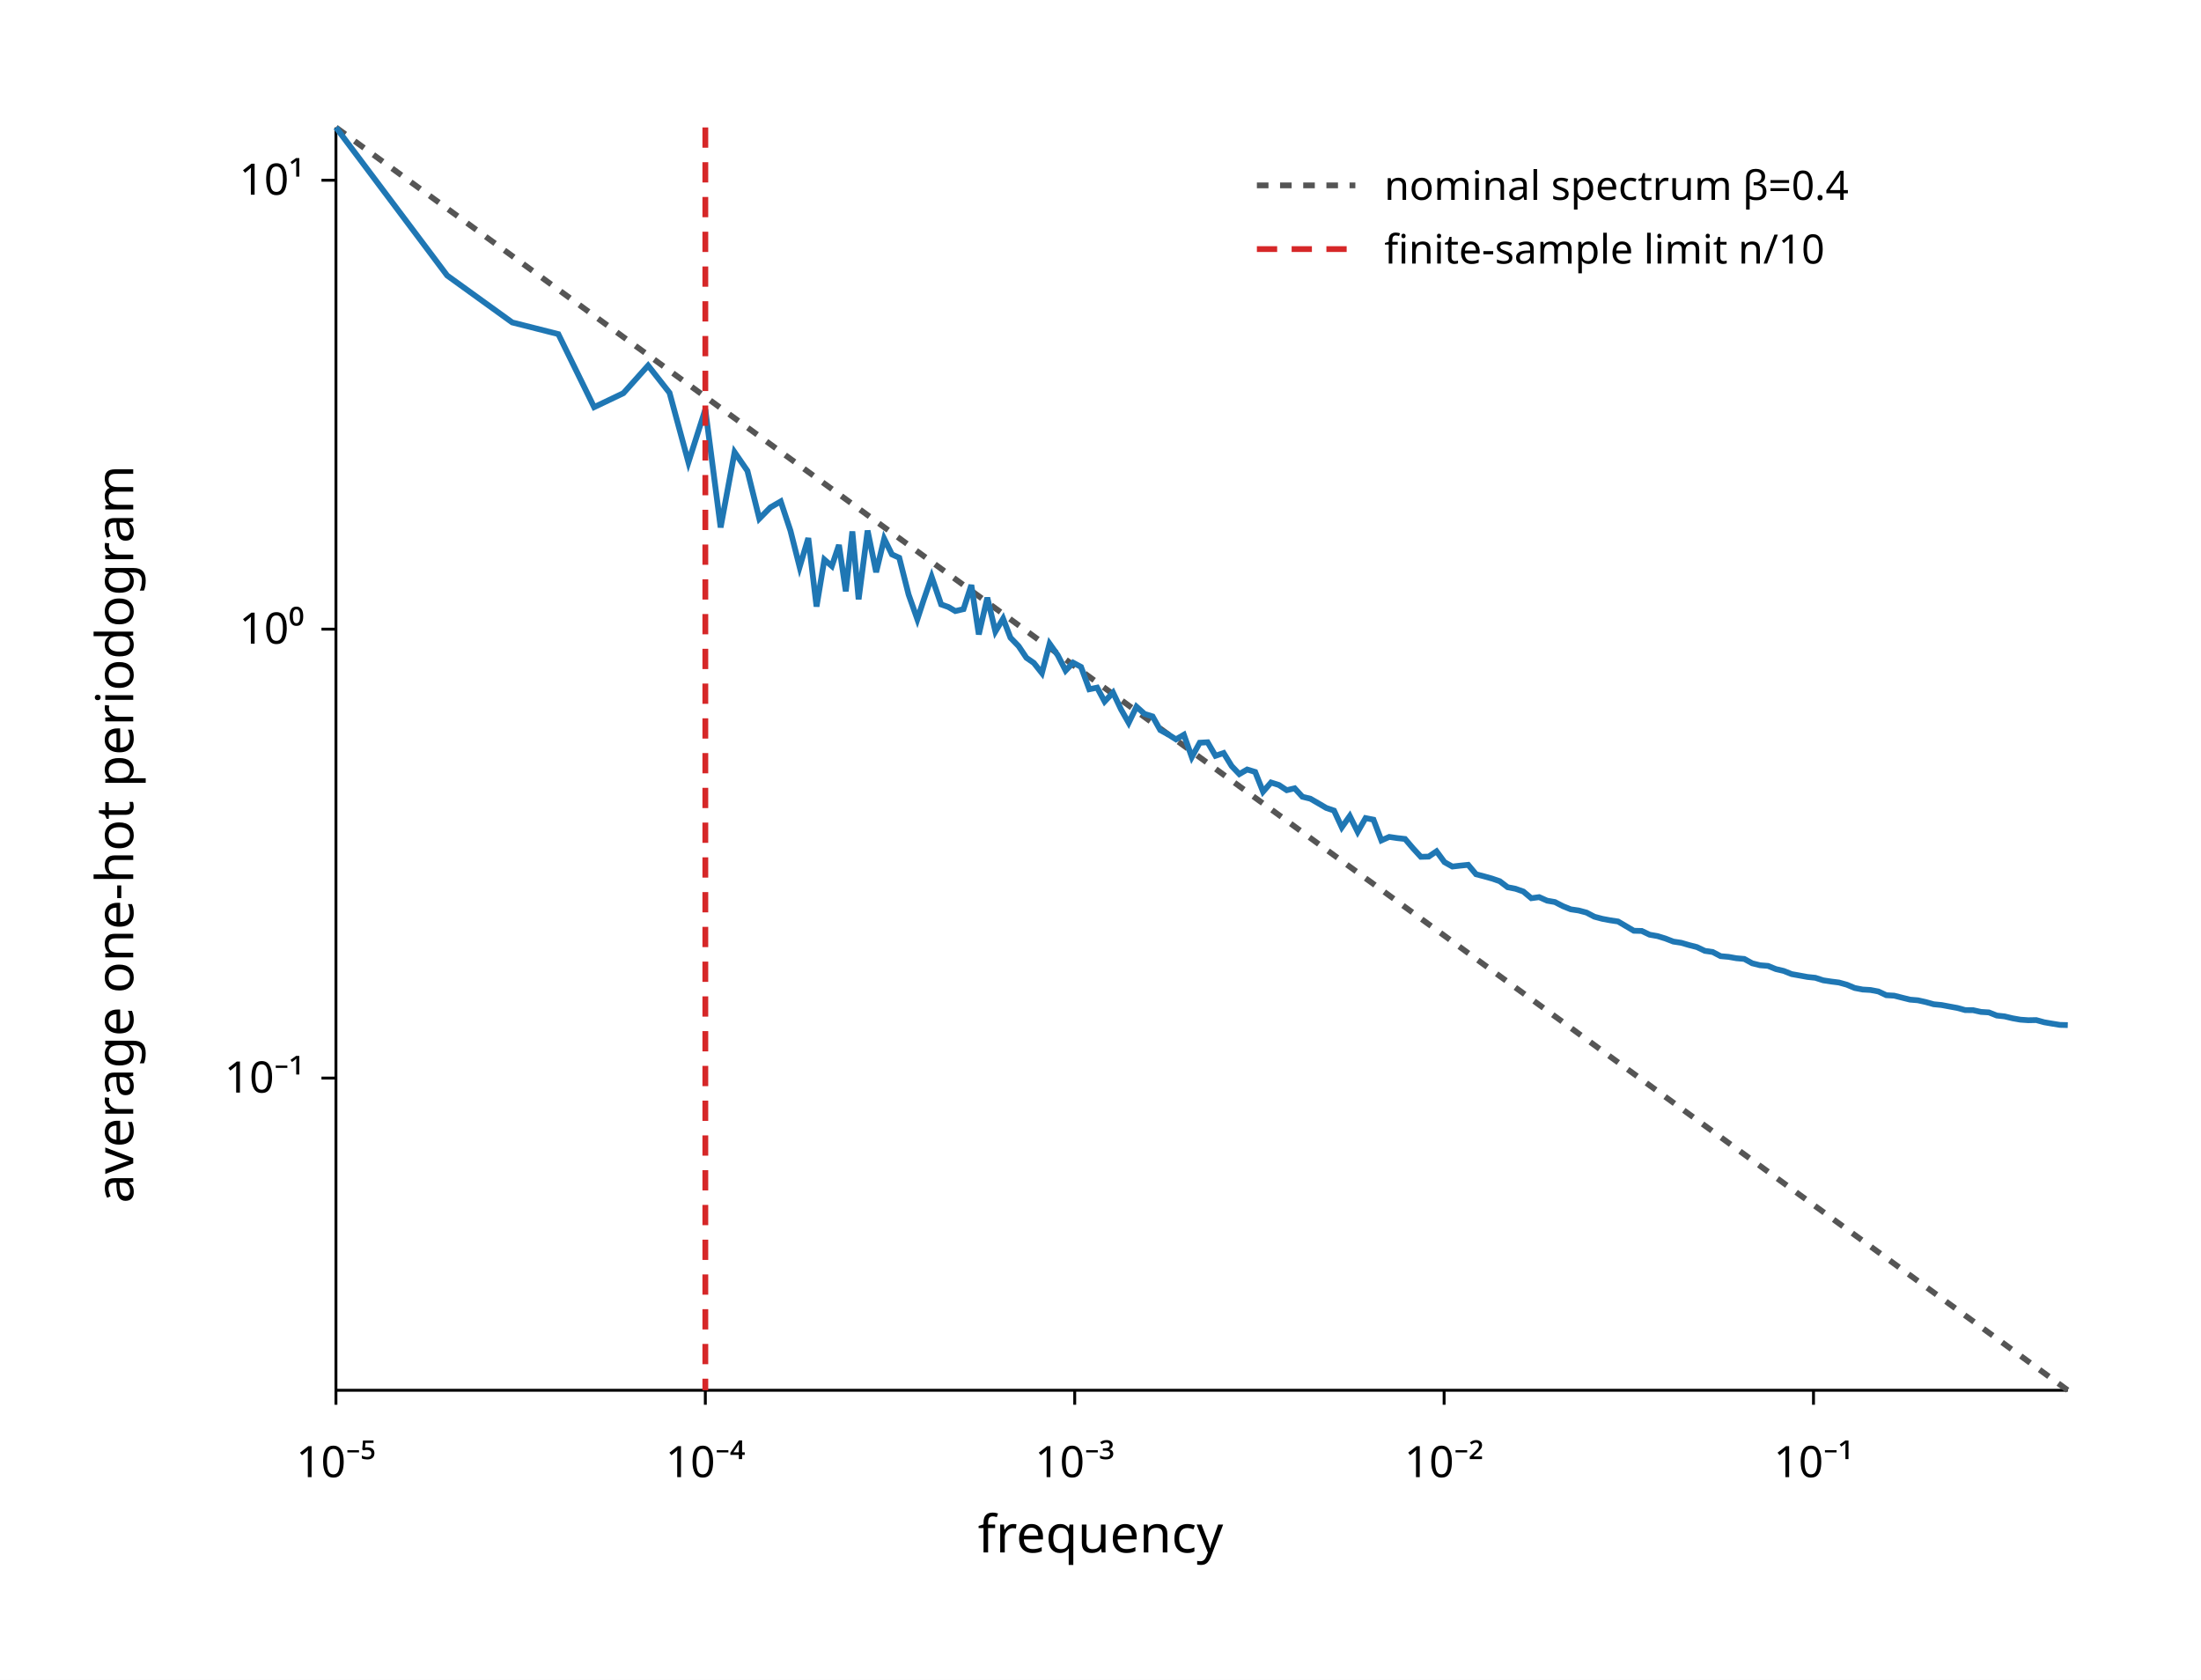
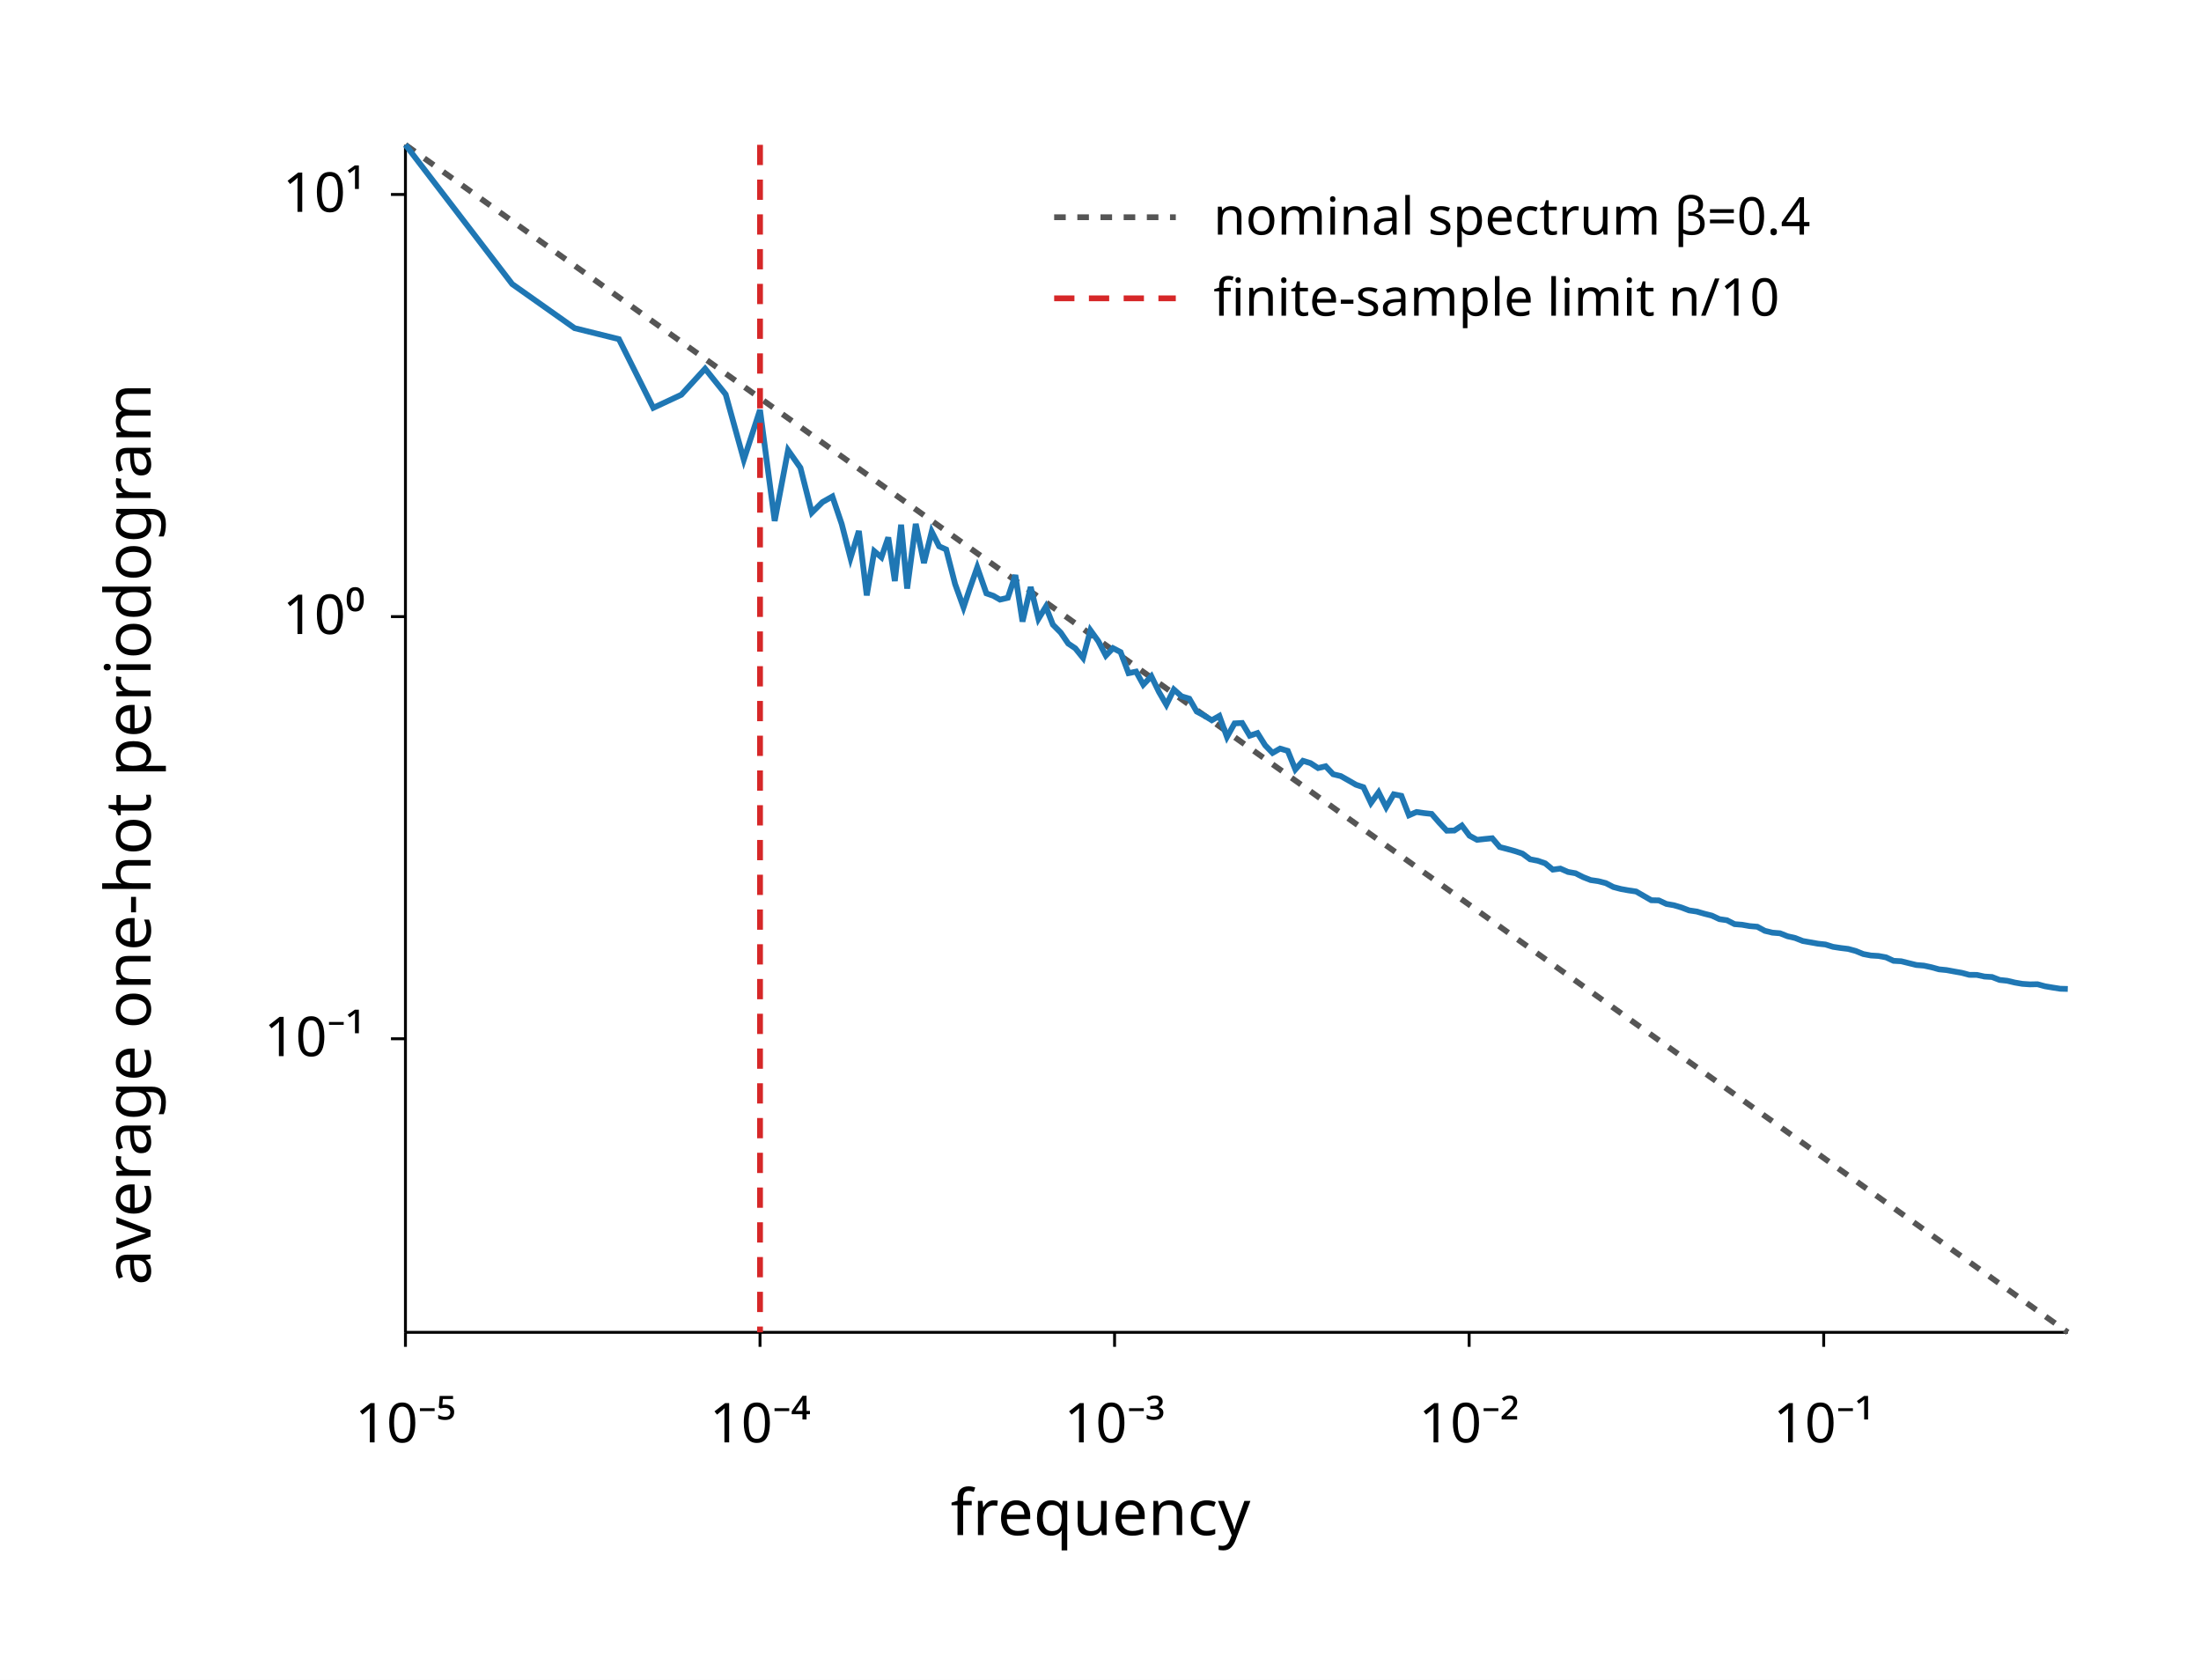
<svg xmlns="http://www.w3.org/2000/svg" width="760" height="580" viewBox="0 0 760 580">
  <rect width="100%" height="100%" fill="white" />
-   <line x1="116" y1="480" x2="714" y2="480" stroke="black" />
-   <line x1="116" y1="44" x2="116" y2="480" stroke="black" />
-   <line x1="116.0" y1="480" x2="116.0" y2="485" stroke="black" />
-   <text x="116.0" y="510" text-anchor="middle" font-family="sans-serif" font-size="15">10⁻⁵</text>
-   <line x1="243.549" y1="480" x2="243.549" y2="485" stroke="black" />
-   <text x="243.549" y="510" text-anchor="middle" font-family="sans-serif" font-size="15">10⁻⁴</text>
-   <line x1="371.099" y1="480" x2="371.099" y2="485" stroke="black" />
-   <text x="371.099" y="510" text-anchor="middle" font-family="sans-serif" font-size="15">10⁻³</text>
-   <line x1="498.648" y1="480" x2="498.648" y2="485" stroke="black" />
-   <text x="498.648" y="510" text-anchor="middle" font-family="sans-serif" font-size="15">10⁻²</text>
-   <line x1="626.197" y1="480" x2="626.197" y2="485" stroke="black" />
-   <text x="626.197" y="510" text-anchor="middle" font-family="sans-serif" font-size="15">10⁻¹</text>
-   <line x1="111" y1="372.214" x2="116" y2="372.214" stroke="black" />
-   <text x="105" y="377.214" text-anchor="end" font-family="sans-serif" font-size="15">10⁻¹</text>
-   <line x1="111" y1="217.221" x2="116" y2="217.221" stroke="black" />
-   <text x="105" y="222.221" text-anchor="end" font-family="sans-serif" font-size="15">10⁰</text>
-   <line x1="111" y1="62.228" x2="116" y2="62.228" stroke="black" />
-   <text x="105" y="67.228" text-anchor="end" font-family="sans-serif" font-size="15">10¹</text>
-   <polyline fill="none" stroke="#555555" stroke-width="2" stroke-dasharray="4 4" points="116.0,44.0 154.4,71.99 176.86,88.37 192.79,99.99 205.15,109.0 215.25,116.36 223.79,122.59 231.19,127.98 237.71,132.74 243.55,137.0 248.83,140.85 253.65,144.36 258.08,147.59 262.19,150.59 266.01,153.37 269.58,155.98 272.94,158.43 276.11,160.74 279.1,162.92 281.95,164.99 284.65,166.96 287.23,168.84 289.69,170.64 292.05,172.35 294.31,174.0 296.48,175.59 299.58,177.85 302.53,180.0 305.31,182.03 307.98,183.97 310.51,185.82 313.73,188.16 316.76,190.37 318.94,191.96 321.7,193.97 324.98,196.37 327.47,198.19 329.86,199.92 332.7,201.99 335.4,203.97 337.98,205.84 340.92,207.99 343.71,210.02 346.37,211.96 348.91,213.81 351.73,215.87 354.42,217.83 356.97,219.69 359.76,221.73 362.42,223.66 365.26,225.73 367.96,227.7 370.54,229.58 373.27,231.57 376.12,233.65 378.84,235.63 381.42,237.52 384.33,239.64 387.1,241.66 389.73,243.58 392.43,245.55 395.19,247.56 397.99,249.6 400.65,251.54 403.34,253.5 406.06,255.48 408.79,257.47 411.53,259.47 414.26,261.46 416.99,263.45 419.7,265.43 422.51,267.48 425.29,269.5 427.93,271.43 430.64,273.4 433.41,275.42 436.13,277.4 438.88,279.41 441.59,281.38 444.31,283.37 447.05,285.37 449.72,287.32 452.47,289.32 455.2,291.31 457.93,293.3 460.63,295.27 463.32,297.23 466.08,299.24 468.8,301.23 471.53,303.22 474.27,305.21 476.99,307.2 479.71,309.18 482.41,311.15 485.16,313.16 487.89,315.14 490.61,317.13 493.33,319.11 496.03,321.08 498.78,323.08 501.5,325.07 504.22,327.05 506.96,329.05 509.68,331.03 512.4,333.02 515.12,335.0 517.85,336.99 520.58,338.98 523.29,340.96 526.01,342.94 528.75,344.93 531.48,346.92 534.2,348.91 536.91,350.89 539.64,352.87 542.37,354.86 545.09,356.85 547.81,358.83 550.54,360.82 553.26,362.81 555.99,364.8 558.72,366.78 561.44,368.77 564.16,370.75 566.89,372.74 569.61,374.73 572.34,376.71 575.06,378.7 577.78,380.68 580.51,382.67 583.23,384.66 585.95,386.64 588.68,388.63 591.4,390.62 594.13,392.6 596.86,394.59 599.58,396.58 602.3,398.56 605.03,400.55 607.75,402.53 610.47,404.52 613.2,406.51 615.92,408.49 618.65,410.48 621.37,412.47 624.1,414.45 626.82,416.44 629.54,418.42 632.27,420.41 635.0,422.4 637.72,424.38 640.44,426.37 643.17,428.35 645.89,430.34 648.62,432.33 651.34,434.31 654.06,436.3 656.79,438.29 659.51,440.27 662.24,442.26 664.96,444.25 667.69,446.23 670.41,448.22 673.13,450.21 675.86,452.19 678.58,454.18 681.31,456.16 684.03,458.15 686.76,460.14 689.48,462.12 692.21,464.11 694.93,466.1 697.65,468.08 700.38,470.07 703.1,472.05 705.83,474.04 708.55,476.03 711.28,478.01 714.0,480.0" />
-   <line x1="434" y1="64" x2="468" y2="64" stroke="#555555" stroke-width="2" stroke-dasharray="4 4" />
-   <text x="478" y="69" font-family="sans-serif" font-size="14">nominal spectrum β=0.4</text>
-   <polyline fill="none" stroke="#1f77b4" stroke-width="2" points="116.0,44.0 154.4,95.12 176.86,111.32 192.79,115.35 205.15,140.57 215.25,135.75 223.79,126.2 231.19,135.62 237.71,159.62 243.55,141.35 248.83,182.1 253.65,156.13 258.08,162.56 262.19,179.07 266.01,175.19 269.58,173.12 272.94,183.22 276.11,195.75 279.1,185.78 281.95,209.42 284.65,193.21 287.23,195.45 289.69,188.15 292.05,204.16 294.31,183.48 296.48,206.93 299.58,183.18 302.53,197.55 305.31,186.01 307.98,191.41 310.51,192.57 313.73,205.26 316.76,213.81 318.94,207.15 321.7,199.14 324.98,208.69 327.47,209.57 329.86,210.97 332.7,210.31 335.4,201.99 337.98,219.04 340.92,206.35 343.71,218.04 346.37,213.58 348.91,220.18 351.73,223.09 354.42,227.11 356.97,228.87 359.76,232.39 362.42,222.23 365.26,226.24 367.96,231.53 370.54,228.79 373.27,230.25 376.12,237.97 378.84,237.41 381.42,242.21 384.33,239.11 387.1,244.94 389.73,249.57 392.43,243.99 395.19,246.48 397.99,247.35 400.65,252.08 403.34,253.54 406.06,255.27 408.79,253.68 411.53,261.4 414.26,256.43 416.99,256.27 419.7,260.94 422.51,259.98 425.29,264.49 427.93,267.26 430.64,265.68 433.41,266.52 436.13,273.34 438.88,270.17 441.59,271.02 444.31,272.82 447.05,272.17 449.72,275.09 452.47,275.76 455.2,277.33 457.93,278.94 460.63,279.86 463.32,285.65 466.08,281.73 468.8,287.21 471.53,282.45 474.27,283.01 476.99,290.16 479.71,288.95 482.41,289.35 485.16,289.66 487.89,292.85 490.61,295.82 493.33,295.75 496.03,293.92 498.78,297.66 501.5,299.18 504.22,298.87 506.96,298.59 509.68,301.84 512.4,302.55 515.12,303.31 517.85,304.24 520.58,306.32 523.29,306.85 526.01,307.81 528.75,310.11 531.48,309.74 534.2,310.96 536.91,311.44 539.64,312.85 542.37,313.95 545.09,314.35 547.81,315.07 550.54,316.5 553.26,317.23 555.99,317.74 558.72,318.15 561.44,319.75 564.16,321.35 566.89,321.42 569.61,322.71 572.34,323.19 575.06,324.03 577.78,325.08 580.51,325.5 583.23,326.29 585.95,326.99 588.68,328.29 591.4,328.69 594.13,330.12 596.86,330.36 599.58,330.84 602.3,331.08 605.03,332.58 607.75,333.26 610.47,333.48 613.2,334.58 615.92,335.22 618.65,336.31 621.37,336.8 624.1,337.3 626.82,337.59 629.54,338.46 632.27,338.88 635.0,339.22 637.72,339.98 640.44,341.11 643.17,341.64 645.89,341.8 648.62,342.32 651.34,343.6 654.06,343.76 656.79,344.45 659.51,345.13 662.24,345.36 664.96,345.96 667.69,346.72 670.41,346.99 673.13,347.5 675.86,348.0 678.58,348.74 681.31,348.77 684.03,349.37 686.76,349.54 689.48,350.62 692.21,350.92 694.93,351.57 697.65,352.05 700.38,352.24 703.1,352.19 705.83,352.94 708.55,353.41 711.28,353.85 714.0,353.92" />
-   <line x1="243.55" y1="44" x2="243.55" y2="480" stroke="#d62728" stroke-width="2" stroke-dasharray="7 5" />
-   <line x1="434" y1="86" x2="468" y2="86" stroke="#d62728" stroke-width="2" stroke-dasharray="7 5" />
-   <text x="478" y="91" font-family="sans-serif" font-size="14">finite-sample limit n/10</text>
-   <text x="380.0" y="536" text-anchor="middle" font-family="sans-serif" font-size="18">frequency</text>
-   <text x="46" y="288.0" transform="rotate(-90 46 288.0)" text-anchor="middle" font-family="sans-serif" font-size="18">average one-hot periodogram</text>
+   <line x1="140" y1="460" x2="714" y2="460" stroke="black" />
+   <line x1="140" y1="50" x2="140" y2="460" stroke="black" />
+   <line x1="140.0" y1="460" x2="140.0" y2="465" stroke="black" />
+   <text x="140.0" y="498" text-anchor="middle" font-family="sans-serif" font-size="19">10⁻⁵</text>
+   <line x1="262.43" y1="460" x2="262.43" y2="465" stroke="black" />
+   <text x="262.43" y="498" text-anchor="middle" font-family="sans-serif" font-size="19">10⁻⁴</text>
+   <line x1="384.861" y1="460" x2="384.861" y2="465" stroke="black" />
+   <text x="384.861" y="498" text-anchor="middle" font-family="sans-serif" font-size="19">10⁻³</text>
+   <line x1="507.291" y1="460" x2="507.291" y2="465" stroke="black" />
+   <text x="507.291" y="498" text-anchor="middle" font-family="sans-serif" font-size="19">10⁻²</text>
+   <line x1="629.721" y1="460" x2="629.721" y2="465" stroke="black" />
+   <text x="629.721" y="498" text-anchor="middle" font-family="sans-serif" font-size="19">10⁻¹</text>
+   <line x1="135" y1="358.642" x2="140" y2="358.642" stroke="black" />
+   <text x="126" y="364.642" text-anchor="end" font-family="sans-serif" font-size="19">10⁻¹</text>
+   <line x1="135" y1="212.891" x2="140" y2="212.891" stroke="black" />
+   <text x="126" y="218.891" text-anchor="end" font-family="sans-serif" font-size="19">10⁰</text>
+   <line x1="135" y1="67.141" x2="140" y2="67.141" stroke="black" />
+   <text x="126" y="73.141" text-anchor="end" font-family="sans-serif" font-size="19">10¹</text>
+   <polyline fill="none" stroke="#555555" stroke-width="2" stroke-dasharray="4 4" points="140.0,50.0 176.86,76.33 198.41,91.72 213.71,102.65 225.58,111.13 235.27,118.05 243.47,123.9 250.57,128.98 256.83,133.45 262.43,137.45 267.5,141.07 272.12,144.37 276.38,147.41 280.32,150.23 283.99,152.85 287.42,155.3 290.64,157.6 293.68,159.77 296.56,161.83 299.29,163.78 301.88,165.63 304.35,167.4 306.72,169.08 308.98,170.7 311.15,172.25 313.24,173.74 316.21,175.86 319.04,177.89 321.72,179.8 324.28,181.63 326.71,183.36 329.79,185.56 332.7,187.65 334.79,189.14 337.44,191.03 340.6,193.28 342.99,194.99 345.28,196.63 348.0,198.57 350.6,200.43 353.07,202.19 355.89,204.21 358.57,206.12 361.13,207.95 363.56,209.69 366.27,211.62 368.85,213.46 371.3,215.22 373.98,217.13 376.53,218.95 379.25,220.89 381.85,222.75 384.32,224.51 386.94,226.39 389.68,228.34 392.29,230.21 394.77,231.98 397.56,233.97 400.22,235.87 402.75,237.68 405.34,239.53 407.99,241.42 410.67,243.34 413.23,245.16 415.81,247.01 418.42,248.87 421.04,250.74 423.67,252.62 426.29,254.49 428.91,256.36 431.52,258.23 434.21,260.15 436.87,262.05 439.41,263.87 442.01,265.72 444.67,267.62 447.28,269.49 449.92,271.37 452.52,273.23 455.13,275.1 457.76,276.97 460.33,278.81 462.96,280.69 465.59,282.57 468.2,284.43 470.8,286.29 473.38,288.13 476.03,290.02 478.64,291.89 481.26,293.76 483.89,295.63 486.51,297.5 489.11,299.37 491.7,301.22 494.35,303.1 496.96,304.97 499.57,306.84 502.18,308.7 504.78,310.56 507.42,312.44 510.03,314.31 512.64,316.17 515.27,318.05 517.88,319.91 520.49,321.78 523.1,323.65 525.72,325.52 528.35,327.39 530.95,329.25 533.56,331.11 536.18,332.99 538.8,334.86 541.41,336.72 544.02,338.59 546.63,340.45 549.26,342.33 551.87,344.19 554.48,346.06 557.1,347.93 559.71,349.79 562.33,351.67 564.95,353.54 567.56,355.4 570.18,357.27 572.79,359.14 575.41,361.01 578.02,362.87 580.64,364.74 583.25,366.61 585.86,368.47 588.48,370.34 591.09,372.21 593.71,374.08 596.32,375.95 598.94,377.81 601.56,379.68 604.17,381.55 606.79,383.42 609.4,385.29 612.02,387.15 614.63,389.02 617.24,390.89 619.86,392.76 622.48,394.63 625.09,396.49 627.71,398.36 630.32,400.23 632.93,402.1 635.55,403.97 638.17,405.83 640.78,407.7 643.39,409.57 646.01,411.43 648.62,413.3 651.24,415.17 653.85,417.04 656.47,418.91 659.09,420.78 661.7,422.64 664.31,424.51 666.93,426.38 669.55,428.25 672.16,430.11 674.77,431.98 677.39,433.85 680.0,435.72 682.62,437.59 685.23,439.45 687.85,441.32 690.46,443.19 693.08,445.06 695.7,446.93 698.31,448.79 700.92,450.66 703.54,452.53 706.15,454.4 708.77,456.26 711.39,458.13 714.0,460.0" />
+   <line x1="364" y1="75" x2="406" y2="75" stroke="#555555" stroke-width="2" stroke-dasharray="4 4" />
+   <text x="419" y="81" font-family="sans-serif" font-size="18">nominal spectrum β=0.4</text>
+   <polyline fill="none" stroke="#1f77b4" stroke-width="2" points="140.0,50.0 176.86,98.08 198.41,113.3 213.71,117.09 225.58,140.81 235.27,136.28 243.47,127.3 250.57,136.15 256.83,158.73 262.43,141.54 267.5,179.86 272.12,155.44 276.38,161.49 280.32,177.01 283.99,173.36 287.42,171.42 290.64,180.91 293.68,192.7 296.56,183.32 299.29,205.56 301.88,190.31 304.35,192.42 306.72,185.55 308.98,200.61 311.15,181.16 313.24,203.21 316.21,180.88 319.04,194.39 321.72,183.54 324.28,188.62 326.71,189.71 329.79,201.64 332.7,209.69 334.79,203.42 337.44,195.89 340.6,204.87 342.99,205.7 345.28,207.02 348.0,206.39 350.6,198.56 353.07,214.6 355.89,202.67 358.57,213.66 361.13,209.46 363.56,215.67 366.27,218.41 368.85,222.19 371.3,223.84 373.98,227.16 376.53,217.61 379.25,221.38 381.85,226.35 384.32,223.78 386.94,225.14 389.68,232.41 392.29,231.88 394.77,236.39 397.56,233.48 400.22,238.96 402.75,243.31 405.34,238.06 407.99,240.41 410.67,241.22 413.23,245.67 415.81,247.04 418.42,248.67 421.04,247.18 423.67,254.44 426.29,249.76 428.91,249.61 431.52,254.0 434.21,253.1 436.87,257.34 439.41,259.95 442.01,258.46 444.67,259.25 447.28,265.67 449.92,262.68 452.52,263.48 455.13,265.18 457.76,264.56 460.33,267.31 462.96,267.94 465.59,269.42 468.2,270.93 470.8,271.8 473.38,277.24 476.03,273.55 478.64,278.71 481.26,274.24 483.89,274.76 486.51,281.48 489.11,280.35 491.7,280.72 494.35,281.01 496.96,284.01 499.57,286.8 502.18,286.74 504.78,285.02 507.42,288.54 510.03,289.96 512.64,289.67 515.27,289.41 517.88,292.46 520.49,293.13 523.1,293.85 525.72,294.73 528.35,296.68 530.95,297.17 533.56,298.08 536.18,300.24 538.8,299.89 541.41,301.04 544.02,301.5 546.63,302.82 549.26,303.85 551.87,304.23 554.48,304.9 557.1,306.25 559.71,306.94 562.33,307.41 564.95,307.8 567.56,309.3 570.18,310.81 572.79,310.87 575.41,312.09 578.02,312.55 580.64,313.33 583.25,314.32 585.86,314.71 588.48,315.46 591.09,316.12 593.71,317.34 596.32,317.72 598.94,319.06 601.56,319.28 604.17,319.74 606.79,319.96 609.4,321.37 612.02,322.01 614.63,322.22 617.24,323.25 619.86,323.85 622.48,324.88 625.09,325.34 627.71,325.81 630.32,326.09 632.93,326.9 635.55,327.3 638.17,327.62 640.78,328.33 643.39,329.39 646.01,329.89 648.62,330.05 651.24,330.53 653.85,331.73 656.47,331.88 659.09,332.53 661.7,333.17 664.31,333.39 666.93,333.95 669.55,334.67 672.16,334.93 674.77,335.41 677.39,335.87 680.0,336.57 682.62,336.59 685.23,337.16 687.85,337.32 690.46,338.33 693.08,338.61 695.7,339.23 698.31,339.68 700.92,339.86 703.54,339.81 706.15,340.52 708.77,340.96 711.39,341.37 714.0,341.44" />
+   <line x1="262.44" y1="50" x2="262.44" y2="460" stroke="#d62728" stroke-width="2" stroke-dasharray="7 5" />
+   <line x1="364" y1="103" x2="406" y2="103" stroke="#d62728" stroke-width="2" stroke-dasharray="7 5" />
+   <text x="419" y="109" font-family="sans-serif" font-size="18">finite-sample limit n/10</text>
+   <text x="380.0" y="530" text-anchor="middle" font-family="sans-serif" font-size="22">frequency</text>
+   <text x="52" y="288.0" transform="rotate(-90 52 288.0)" text-anchor="middle" font-family="sans-serif" font-size="22">average one-hot periodogram</text>
</svg>
